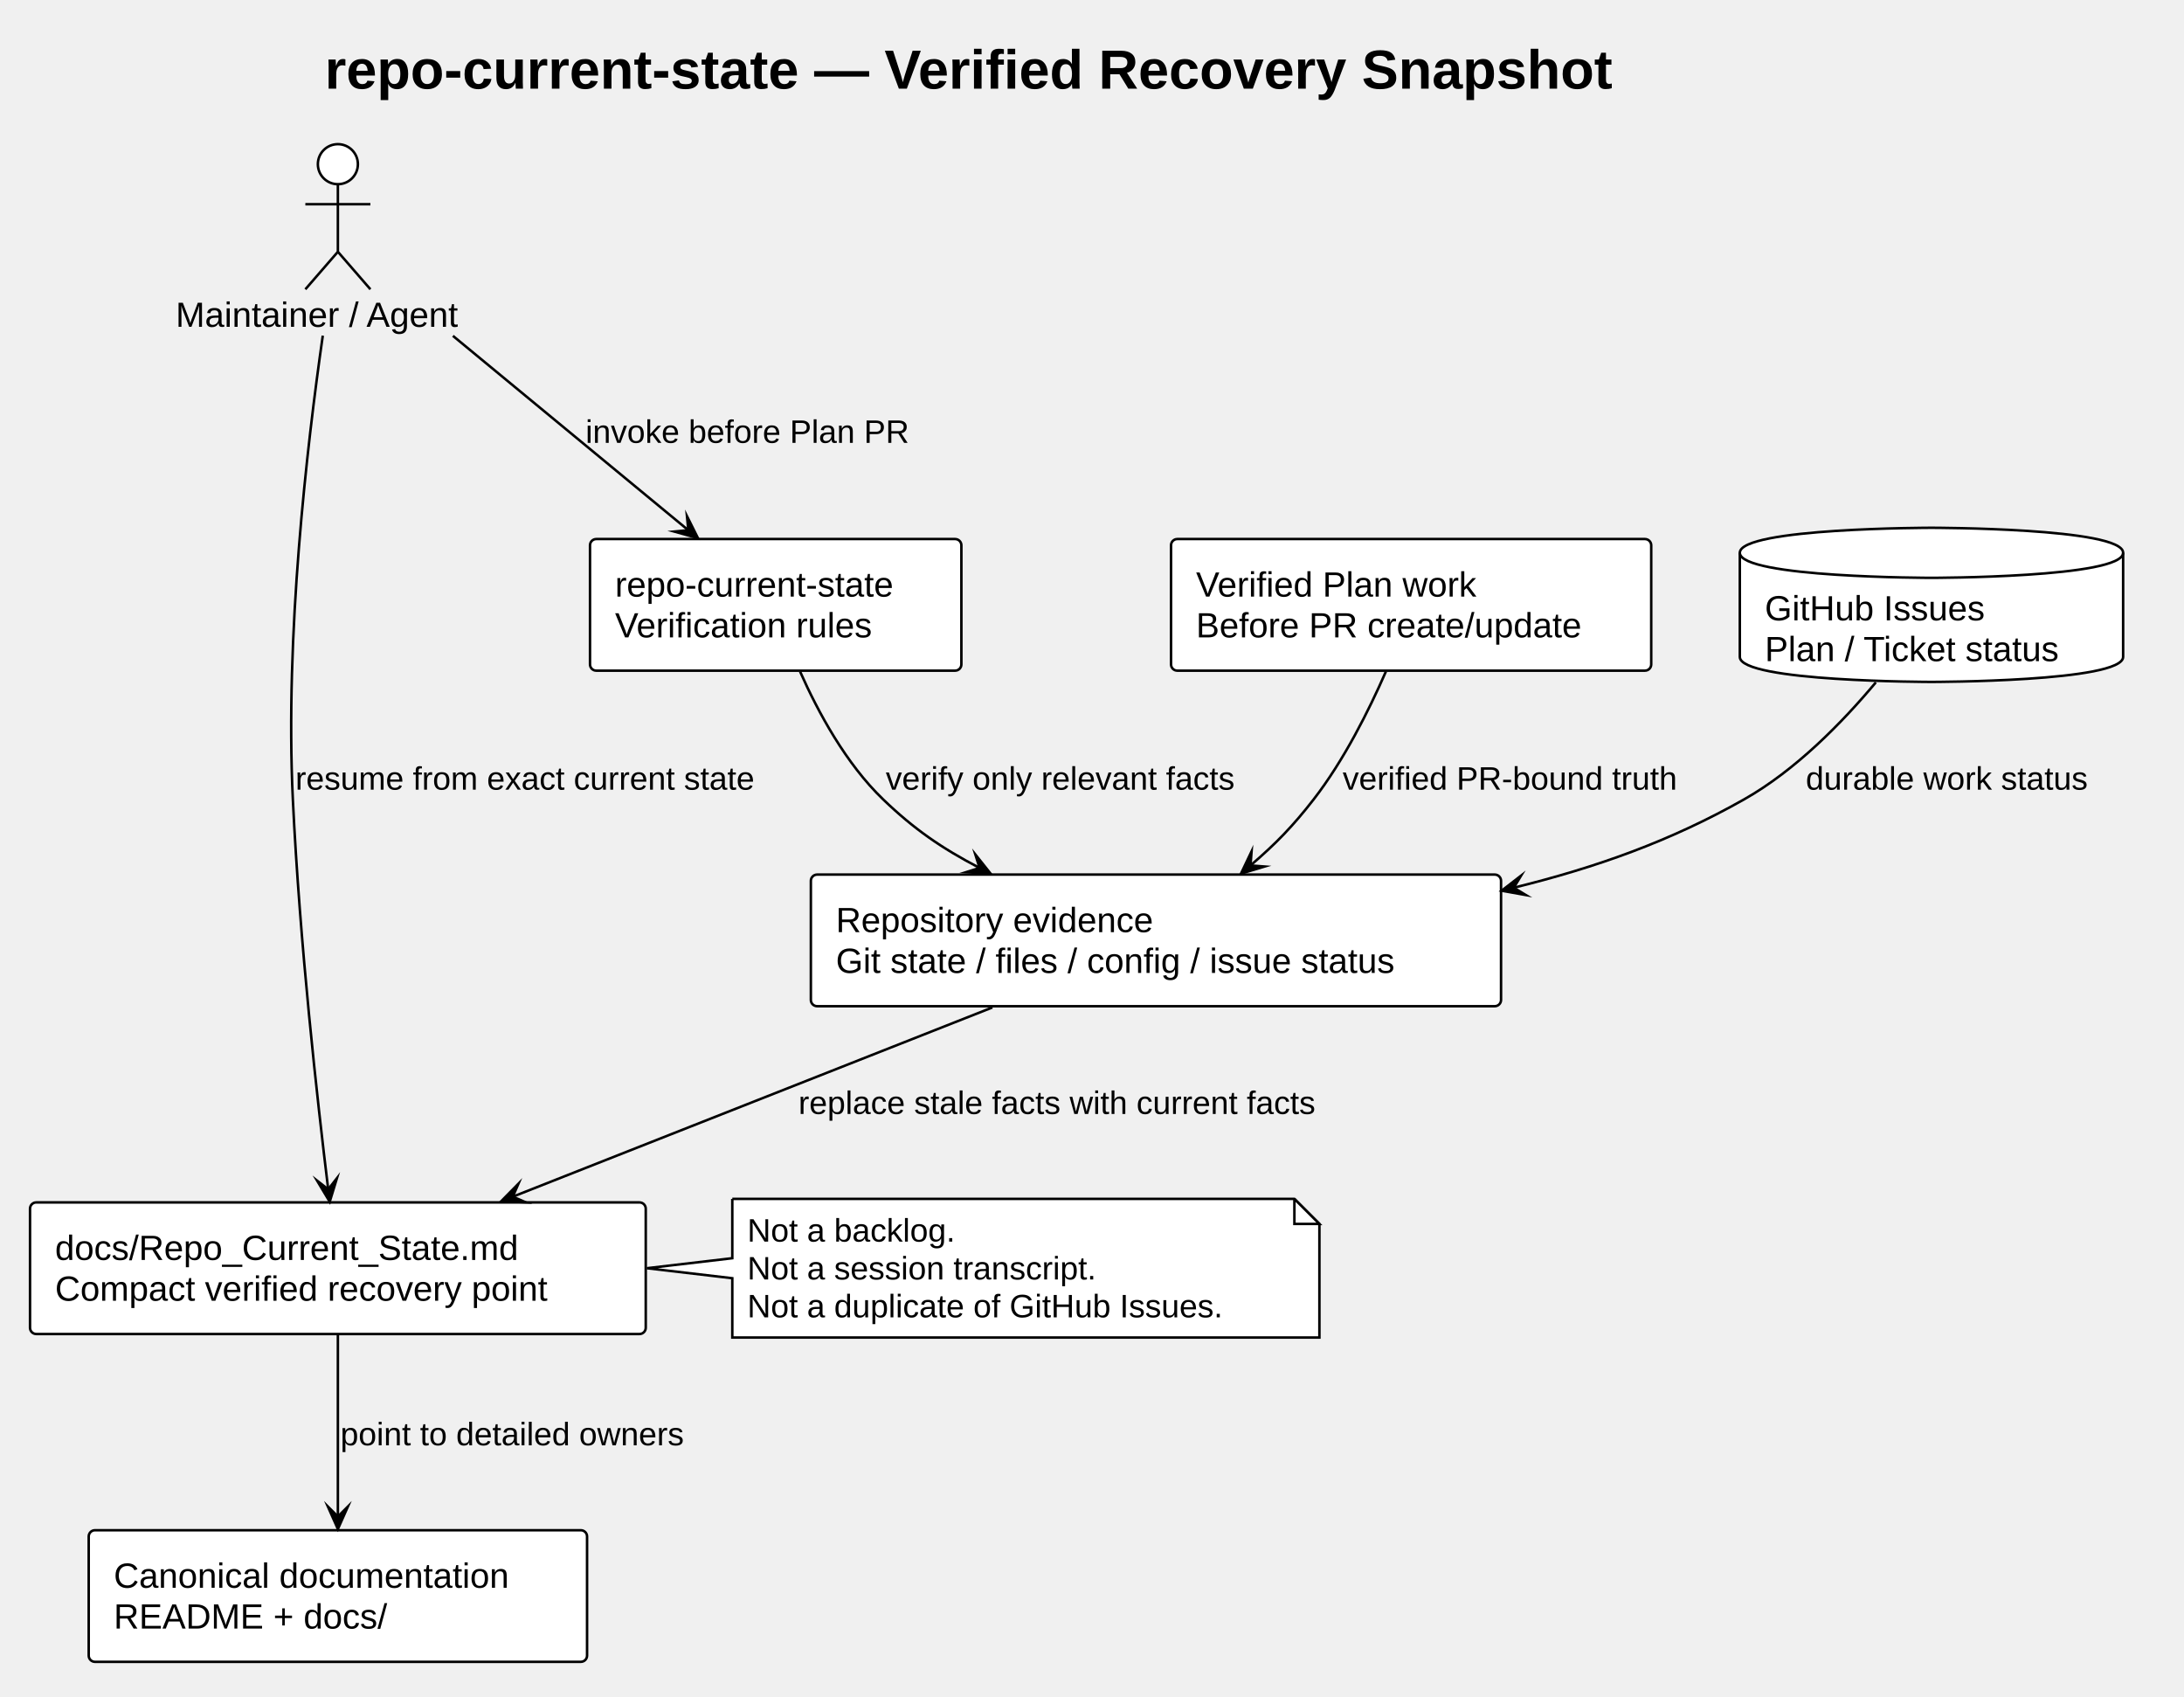
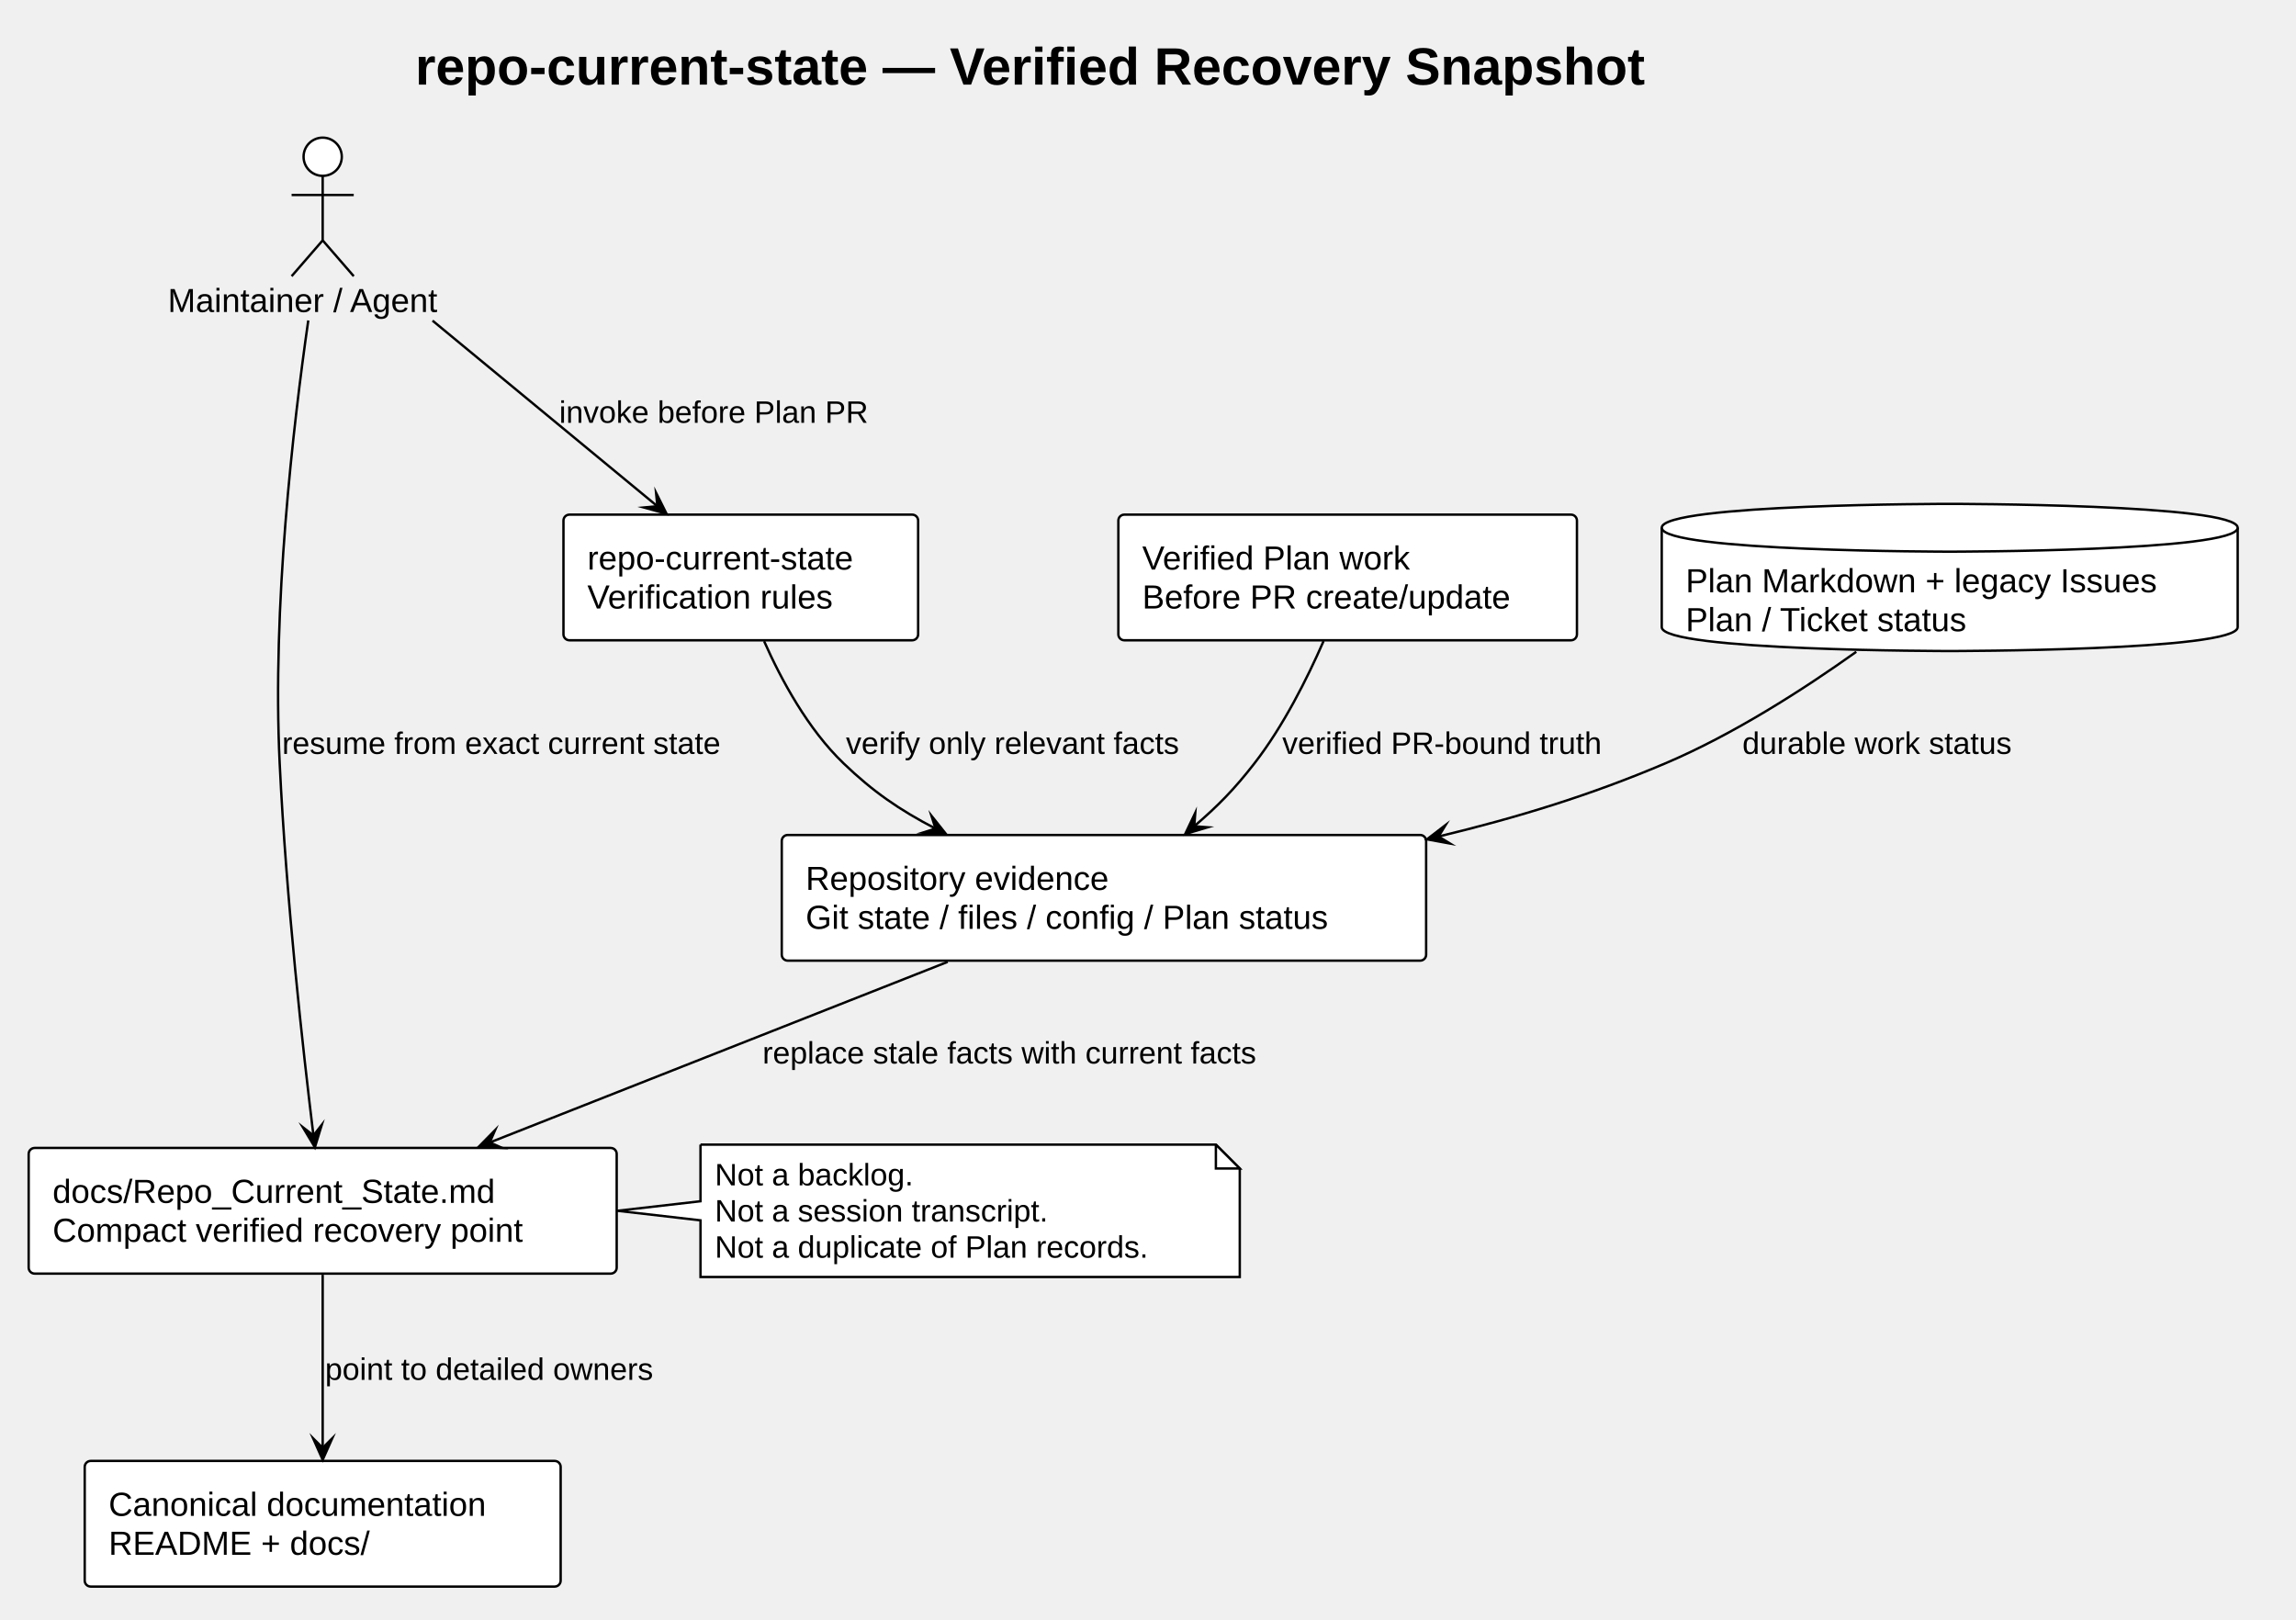
- <svg xmlns="http://www.w3.org/2000/svg" contentStyleType="text/css" data-diagram-type="DESCRIPTION" height="678px" preserveAspectRatio="none" style="width:873px;height:678px;background:#FFFFFF;" version="1.1" viewBox="0 0 873 678" width="873px" zoomAndPan="magnify">
+ <svg xmlns="http://www.w3.org/2000/svg" version="1.1" data-diagram-type="DESCRIPTION" style="width:961px;height:678px;background:#FFFFFF;" width="961px" height="678px" viewBox="0 0 961 678" zoomAndPan="magnify" preserveAspectRatio="none" contentStyleType="text/css">
  <defs />
-   <g>
+   <g font-family="sans-serif" lengthAdjust="spacing">
    <g class="title" data-source-line="6">
-       <text fill="#000000" font-family="Arial" font-size="22" font-weight="700" lengthAdjust="spacing" textLength="612.004" x="129.832" y="35.421">repo-current-state — Verified Recovery Snapshot</text>
+       <text x="173.793" y="35.421" fill="#000" font-size="22" textLength="612.004" font-weight="700" font-family="Arial">repo-current-state — Verified Recovery Snapshot</text>
    </g>
-     <g class="entity" data-qualified-name="maintainer" data-source-line="8" id="ent0001">
-       <ellipse cx="135.059" cy="65.609" fill="#FFFFFF" rx="8" ry="8" style="stroke:#000000;stroke-width:1;" />
-       <path d="M135.059,73.609 L135.059,100.609 M122.059,81.609 L148.059,81.609 M135.059,100.609 L122.059,115.609 M135.059,100.609 L148.059,115.609" fill="none" style="stroke:#000000;stroke-width:1;" />
-       <text fill="#000000" font-family="Arial" font-size="14" lengthAdjust="spacing" textLength="129.678" x="70.22" y="130.605">Maintainer / Agent</text>
+     <g class="entity" data-qualified-name="maintainer" id="ent0001" data-source-line="8">
+       <ellipse cx="135.059" cy="65.609" rx="8" ry="8" fill="#FFF" style="stroke:#000;stroke-width:1;" />
+       <path d="M135.059,73.609 L135.059,100.609 M122.059,81.609 L148.059,81.609 M135.059,100.609 L122.059,115.609 M135.059,100.609 L148.059,115.609" style="stroke:#000;stroke-width:1;" fill="none" />
+       <text x="70.22" y="130.604" fill="#000" font-size="14" textLength="129.678" font-family="Arial">Maintainer / Agent</text>
    </g>
-     <g class="entity" data-qualified-name="delivery" data-source-line="9" id="ent0002">
-       <rect fill="#FFFFFF" height="52.594" rx="2.5" ry="2.5" style="stroke:#000000;stroke-width:1;" width="191.944" x="468.09" y="215.409" />
-       <text fill="#000000" font-family="Arial" font-size="14" lengthAdjust="spacing" textLength="126.718" x="478.09" y="238.405">Verified Plan work</text>
-       <text fill="#000000" font-family="Arial" font-size="14" lengthAdjust="spacing" textLength="171.944" x="478.09" y="254.701">Before PR create/update</text>
+     <g class="entity" data-qualified-name="delivery" id="ent0002" data-source-line="9">
+       <rect x="468.09" y="215.409" width="191.944" height="52.594" fill="#FFF" style="stroke:#000;stroke-width:1;" rx="2.5" ry="2.5" />
+       <text x="478.09" y="238.404" fill="#000" font-size="14" textLength="126.718" font-family="Arial">Verified Plan work</text>
+       <text x="478.09" y="254.701" fill="#000" font-size="14" textLength="171.944" font-family="Arial">Before PR create/update</text>
    </g>
-     <g class="entity" data-qualified-name="evidence" data-source-line="10" id="ent0003">
-       <rect fill="#FFFFFF" height="52.594" rx="2.5" ry="2.5" style="stroke:#000000;stroke-width:1;" width="275.883" x="324.12" y="349.499" />
-       <text fill="#000000" font-family="Arial" font-size="14" lengthAdjust="spacing" textLength="142.994" x="334.12" y="372.495">Repository evidence</text>
-       <text fill="#000000" font-family="Arial" font-size="14" lengthAdjust="spacing" textLength="255.883" x="334.12" y="388.791">Git state / files / config / issue status</text>
+     <g class="entity" data-qualified-name="evidence" id="ent0003" data-source-line="10">
+       <rect x="327.21" y="349.499" width="269.703" height="52.594" fill="#FFF" style="stroke:#000;stroke-width:1;" rx="2.5" ry="2.5" />
+       <text x="337.21" y="372.494" fill="#000" font-size="14" textLength="142.994" font-family="Arial">Repository evidence</text>
+       <text x="337.21" y="388.791" fill="#000" font-size="14" textLength="249.703" font-family="Arial">Git state / files / config / Plan status</text>
    </g>
-     <g class="entity" data-qualified-name="skill" data-source-line="11" id="ent0004">
-       <rect fill="#FFFFFF" height="52.594" rx="2.5" ry="2.5" style="stroke:#000000;stroke-width:1;" width="148.447" x="235.84" y="215.409" />
-       <text fill="#000000" font-family="Arial" font-size="14" lengthAdjust="spacing" textLength="128.447" x="245.84" y="238.405">repo-current-state</text>
-       <text fill="#000000" font-family="Arial" font-size="14" lengthAdjust="spacing" textLength="118.624" x="245.84" y="254.701">Verification rules</text>
+     <g class="entity" data-qualified-name="skill" id="ent0004" data-source-line="11">
+       <rect x="235.84" y="215.409" width="148.447" height="52.594" fill="#FFF" style="stroke:#000;stroke-width:1;" rx="2.5" ry="2.5" />
+       <text x="245.84" y="238.404" fill="#000" font-size="14" textLength="128.447" font-family="Arial">repo-current-state</text>
+       <text x="245.84" y="254.701" fill="#000" font-size="14" textLength="118.624" font-family="Arial">Verification rules</text>
    </g>
-     <g class="entity" data-qualified-name="snapshot" data-source-line="12" id="ent0005">
-       <rect fill="#FFFFFF" height="52.594" rx="2.5" ry="2.5" style="stroke:#000000;stroke-width:1;" width="246.119" x="12" y="480.499" />
-       <text fill="#000000" font-family="Arial" font-size="14" lengthAdjust="spacing" textLength="204.121" x="22" y="503.495">docs/Repo_Current_State.md</text>
-       <text fill="#000000" font-family="Arial" font-size="14" lengthAdjust="spacing" textLength="226.119" x="22" y="519.791">Compact verified recovery point</text>
+     <g class="entity" data-qualified-name="snapshot" id="ent0005" data-source-line="12">
+       <rect x="12" y="480.499" width="246.119" height="52.594" fill="#FFF" style="stroke:#000;stroke-width:1;" rx="2.5" ry="2.5" />
+       <text x="22" y="503.494" fill="#000" font-size="14" textLength="204.121" font-family="Arial">docs/Repo_Current_State.md</text>
+       <text x="22" y="519.791" fill="#000" font-size="14" textLength="226.119" font-family="Arial">Compact verified recovery point</text>
    </g>
-     <g class="entity" data-qualified-name="docs" data-source-line="13" id="ent0006">
-       <rect fill="#FFFFFF" height="52.594" rx="2.5" ry="2.5" style="stroke:#000000;stroke-width:1;" width="199.204" x="35.46" y="611.499" />
-       <text fill="#000000" font-family="Arial" font-size="14" lengthAdjust="spacing" textLength="179.204" x="45.46" y="634.495">Canonical documentation</text>
-       <text fill="#000000" font-family="Arial" font-size="14" lengthAdjust="spacing" textLength="117.647" x="45.46" y="650.791">README + docs/</text>
+     <g class="entity" data-qualified-name="docs" id="ent0006" data-source-line="13">
+       <rect x="35.46" y="611.499" width="199.204" height="52.594" fill="#FFF" style="stroke:#000;stroke-width:1;" rx="2.5" ry="2.5" />
+       <text x="45.46" y="634.494" fill="#000" font-size="14" textLength="179.204" font-family="Arial">Canonical documentation</text>
+       <text x="45.46" y="650.791" fill="#000" font-size="14" textLength="117.646" font-family="Arial">README + docs/</text>
    </g>
-     <g class="entity" data-qualified-name="issues" data-source-line="14" id="ent0007">
-       <path d="M695.45,220.909 C695.45,210.909 772.059,210.909 772.059,210.909 C772.059,210.909 848.669,210.909 848.669,220.909 L848.669,262.503 C848.669,272.503 772.059,272.503 772.059,272.503 C772.059,272.503 695.45,272.503 695.45,262.503 L695.45,220.909" fill="#FFFFFF" style="stroke:#000000;stroke-width:1;" />
-       <path d="M695.45,220.909 C695.45,230.909 772.059,230.909 772.059,230.909 C772.059,230.909 848.669,230.909 848.669,220.909" fill="none" style="stroke:#000000;stroke-width:1;" />
-       <text fill="#000000" font-family="Arial" font-size="14" lengthAdjust="spacing" textLength="96.462" x="705.45" y="247.905">GitHub Issues</text>
-       <text fill="#000000" font-family="Arial" font-size="14" lengthAdjust="spacing" textLength="133.219" x="705.45" y="264.201">Plan / Ticket status</text>
+     <g class="entity" data-qualified-name="records" id="ent0007" data-source-line="14">
+       <path d="M695.53,220.909 C695.53,210.909 816.06,210.909 816.06,210.909 C816.06,210.909 936.591,210.909 936.591,220.909 L936.591,262.503 C936.591,272.503 816.06,272.503 816.06,272.503 C816.06,272.503 695.53,272.503 695.53,262.503 L695.53,220.909" style="stroke:#000;stroke-width:1;" fill="#FFF" />
+       <path d="M695.53,220.909 C695.53,230.909 816.06,230.909 816.06,230.909 C816.06,230.909 936.591,230.909 936.591,220.909" style="stroke:#000;stroke-width:1;" fill="none" />
+       <text x="705.53" y="247.904" fill="#000" font-size="14" textLength="221.061" font-family="Arial">Plan Markdown + legacy Issues</text>
+       <text x="705.53" y="264.201" fill="#000" font-size="14" textLength="133.219" font-family="Arial">Plan / Ticket status</text>
    </g>
-     <g class="entity" data-qualified-name="GMN15" data-source-line="25" id="ent0016">
-       <path d="M292.72,479.099 L292.72,502.799 L258.59,506.799 L292.72,510.799 L292.72,534.498 A0,0 0 0 0 292.72,534.498 L527.401,534.498 A0,0 0 0 0 527.401,534.498 L527.401,489.099 L517.401,479.099 L292.72,479.099 A0,0 0 0 0 292.72,479.099" fill="#FFFFFF" style="stroke:#000000;stroke-width:1;" />
-       <path d="M517.401,479.099 L517.401,489.099 L527.401,489.099 L517.401,479.099" fill="#FFFFFF" style="stroke:#000000;stroke-width:1;" />
-       <text fill="#000000" font-family="Arial" font-size="13" lengthAdjust="spacing" textLength="93.85" x="298.72" y="496.166">Not a backlog.</text>
-       <text fill="#000000" font-family="Arial" font-size="13" lengthAdjust="spacing" textLength="158.266" x="298.72" y="511.299">Not a session transcript.</text>
-       <text fill="#000000" font-family="Arial" font-size="13" lengthAdjust="spacing" textLength="213.681" x="298.72" y="526.432">Not a duplicate of GitHub Issues.</text>
+     <g class="entity" data-qualified-name="GMN15" id="ent0016" data-source-line="25">
+       <path d="M293.2,479.099 L293.2,502.799 L258.39,506.799 L293.2,510.799 L293.2,534.498 A0,0 0 0 0 293.2,534.498 L518.912,534.498 A0,0 0 0 0 518.912,534.498 L518.912,489.099 L508.912,479.099 L293.2,479.099 A0,0 0 0 0 293.2,479.099" style="stroke:#000;stroke-width:1;" fill="#FFF" />
+       <path d="M508.912,479.099 L508.912,489.099 L518.912,489.099 L508.912,479.099" style="stroke:#000;stroke-width:1;" fill="#FFF" />
+       <text x="299.2" y="496.166" fill="#000" font-size="13" textLength="93.85" font-family="Arial">Not a backlog.</text>
+       <text x="299.2" y="511.299" fill="#000" font-size="13" textLength="158.266" font-family="Arial">Not a session transcript.</text>
+       <text x="299.2" y="526.432" fill="#000" font-size="13" textLength="204.712" font-family="Arial">Not a duplicate of Plan records.</text>
    </g>
-     <g class="link" data-entity-1="ent0001" data-entity-2="ent0004" data-link-type="dependency" data-source-line="16" id="lnk8">
-       <path d="M181.04,134.209 C211.93,159.709 247.944,189.437 275.134,211.877" fill="none" id="maintainer-to-skill" style="stroke:#000000;stroke-width:1;" />
-       <polygon fill="#000000" points="278.99,215.059,274.595,206.246,275.134,211.877,269.503,212.416,278.99,215.059" style="stroke:#000000;stroke-width:1;stroke-linejoin:miter;stroke-miterlimit:10;" />
-       <text fill="#000000" font-family="Arial" font-size="13" lengthAdjust="spacing" textLength="142.073" x="234.04" y="176.976">invoke before Plan PR</text>
+     <g class="link" data-entity-1="ent0001" data-entity-2="ent0004" id="lnk8" data-source-line="16" data-link-type="dependency">
+       <path d="M181.04,134.209 C211.93,159.709 247.944,189.437 275.134,211.877" style="stroke:#000;stroke-width:1;" fill="none" id="maintainer-to-skill" />
+       <polygon points="278.99,215.059,274.595,206.246,275.134,211.877,269.503,212.416,278.99,215.059" fill="#000" style="stroke:#000;stroke-width:1;stroke-linejoin:miter;stroke-miterlimit:10;" />
+       <text x="234.04" y="176.976" fill="#000" font-size="13" textLength="142.073" font-family="Arial">invoke before Plan PR</text>
    </g>
-     <g class="link" data-entity-1="ent0002" data-entity-2="ent0003" data-link-type="dependency" data-source-line="17" id="lnk9">
-       <path d="M553.99,268.329 C547.15,283.979 537.16,303.909 525.06,319.499 C516.76,330.189 509.975,337.164 499.855,345.844" fill="none" id="delivery-to-evidence" style="stroke:#000000;stroke-width:1;" />
-       <polygon fill="#000000" points="496.06,349.099,505.496,346.276,499.855,345.844,500.287,340.204,496.06,349.099" style="stroke:#000000;stroke-width:1;stroke-linejoin:miter;stroke-miterlimit:10;" />
-       <text fill="#000000" font-family="Arial" font-size="13" lengthAdjust="spacing" textLength="151.868" x="536.69" y="315.566">verified PR-bound truth</text>
+     <g class="link" data-entity-1="ent0002" data-entity-2="ent0003" id="lnk9" data-source-line="17" data-link-type="dependency">
+       <path d="M553.99,268.329 C547.15,283.979 537.16,303.909 525.06,319.499 C516.76,330.189 509.975,337.164 499.855,345.844" style="stroke:#000;stroke-width:1;" fill="none" id="delivery-to-evidence" />
+       <polygon points="496.06,349.099,505.496,346.276,499.855,345.844,500.287,340.204,496.06,349.099" fill="#000" style="stroke:#000;stroke-width:1;stroke-linejoin:miter;stroke-miterlimit:10;" />
+       <text x="536.69" y="315.566" fill="#000" font-size="13" textLength="151.868" font-family="Arial">verified PR-bound truth</text>
    </g>
-     <g class="link" data-entity-1="ent0007" data-entity-2="ent0003" data-link-type="dependency" data-source-line="18" id="lnk10">
-       <path d="M749.82,272.689 C736.29,288.869 717.67,307.859 697.06,319.499 C667.59,336.149 638.185,346.605 605.095,354.745" fill="none" id="issues-to-evidence" style="stroke:#000000;stroke-width:1;" />
-       <polygon fill="#000000" points="600.24,355.939,609.935,357.674,605.095,354.745,608.024,349.905,600.24,355.939" style="stroke:#000000;stroke-width:1;stroke-linejoin:miter;stroke-miterlimit:10;" />
-       <text fill="#000000" font-family="Arial" font-size="13" lengthAdjust="spacing" textLength="129.333" x="721.81" y="315.566">durable work status</text>
+     <g class="link" data-entity-1="ent0007" data-entity-2="ent0003" id="lnk10" data-source-line="18" data-link-type="dependency">
+       <path d="M776.95,272.819 C754.61,288.739 725.46,307.429 697.06,319.499 C665.72,332.829 635.461,342.097 602.121,350.137" style="stroke:#000;stroke-width:1;" fill="none" id="records-to-evidence" />
+       <polygon points="597.26,351.309,606.947,353.088,602.121,350.137,605.071,345.311,597.26,351.309" fill="#000" style="stroke:#000;stroke-width:1;stroke-linejoin:miter;stroke-miterlimit:10;" />
+       <text x="729.27" y="315.566" fill="#000" font-size="13" textLength="129.333" font-family="Arial">durable work status</text>
    </g>
-     <g class="link" data-entity-1="ent0004" data-entity-2="ent0003" data-link-type="dependency" data-source-line="19" id="lnk11">
-       <path d="M319.82,268.379 C327.03,284.639 338.18,305.219 353.06,319.499 C365.38,331.329 376.297,338.877 391.557,346.837" fill="none" id="skill-to-evidence" style="stroke:#000000;stroke-width:1;" />
-       <polygon fill="#000000" points="395.99,349.149,389.86,341.44,391.557,346.837,386.16,348.534,395.99,349.149" style="stroke:#000000;stroke-width:1;stroke-linejoin:miter;stroke-miterlimit:10;" />
-       <text fill="#000000" font-family="Arial" font-size="13" lengthAdjust="spacing" textLength="162.322" x="354.06" y="315.566">verify only relevant facts</text>
+     <g class="link" data-entity-1="ent0004" data-entity-2="ent0003" id="lnk11" data-source-line="19" data-link-type="dependency">
+       <path d="M319.82,268.379 C327.03,284.639 338.18,305.219 353.06,319.499 C365.38,331.329 376.297,338.877 391.557,346.837" style="stroke:#000;stroke-width:1;" fill="none" id="skill-to-evidence" />
+       <polygon points="395.99,349.149,389.86,341.44,391.557,346.837,386.16,348.534,395.99,349.149" fill="#000" style="stroke:#000;stroke-width:1;stroke-linejoin:miter;stroke-miterlimit:10;" />
+       <text x="354.06" y="315.566" fill="#000" font-size="13" textLength="162.322" font-family="Arial">verify only relevant facts</text>
    </g>
-     <g class="link" data-entity-1="ent0003" data-entity-2="ent0005" data-link-type="dependency" data-source-line="20" id="lnk12">
-       <path d="M396.67,402.599 C339.64,425.089 261.981,455.724 204.981,478.214" fill="none" id="evidence-to-snapshot" style="stroke:#000000;stroke-width:1;" />
-       <polygon fill="#000000" points="200.33,480.049,210.17,480.467,204.981,478.214,207.234,473.025,200.33,480.049" style="stroke:#000000;stroke-width:1;stroke-linejoin:miter;stroke-miterlimit:10;" />
-       <text fill="#000000" font-family="Arial" font-size="13" lengthAdjust="spacing" textLength="238.539" x="319.14" y="445.166">replace stale facts with current facts</text>
+     <g class="link" data-entity-1="ent0003" data-entity-2="ent0005" id="lnk12" data-source-line="20" data-link-type="dependency">
+       <path d="M396.67,402.599 C339.64,425.089 261.981,455.724 204.981,478.214" style="stroke:#000;stroke-width:1;" fill="none" id="evidence-to-snapshot" />
+       <polygon points="200.33,480.049,210.17,480.467,204.981,478.214,207.234,473.025,200.33,480.049" fill="#000" style="stroke:#000;stroke-width:1;stroke-linejoin:miter;stroke-miterlimit:10;" />
+       <text x="319.14" y="445.166" fill="#000" font-size="13" textLength="238.539" font-family="Arial">replace stale facts with current facts</text>
    </g>
-     <g class="link" data-entity-1="ent0005" data-entity-2="ent0006" data-link-type="dependency" data-source-line="21" id="lnk13">
-       <path d="M135.06,533.589 C135.06,556.089 135.06,583.559 135.06,606.039" fill="none" id="snapshot-to-docs" style="stroke:#000000;stroke-width:1;" />
-       <polygon fill="#000000" points="135.06,611.039,139.06,602.039,135.06,606.039,131.06,602.039,135.06,611.039" style="stroke:#000000;stroke-width:1;stroke-linejoin:miter;stroke-miterlimit:10;" />
-       <text fill="#000000" font-family="Arial" font-size="13" lengthAdjust="spacing" textLength="158.33" x="136.06" y="577.566">point to detailed owners</text>
+     <g class="link" data-entity-1="ent0005" data-entity-2="ent0006" id="lnk13" data-source-line="21" data-link-type="dependency">
+       <path d="M135.06,533.589 C135.06,556.089 135.06,583.559 135.06,606.039" style="stroke:#000;stroke-width:1;" fill="none" id="snapshot-to-docs" />
+       <polygon points="135.06,611.039,139.06,602.039,135.06,606.039,131.06,602.039,135.06,611.039" fill="#000" style="stroke:#000;stroke-width:1;stroke-linejoin:miter;stroke-miterlimit:10;" />
+       <text x="136.06" y="577.566" fill="#000" font-size="13" textLength="158.33" font-family="Arial">point to detailed owners</text>
    </g>
-     <g class="link" data-entity-1="ent0001" data-entity-2="ent0005" data-link-type="dependency" data-source-line="22" id="lnk14">
-       <path d="M129.03,134.129 C122.65,178.499 113.91,254.259 117.06,319.499 C119.84,377.109 126.814,439.426 131.194,475.276" fill="none" id="maintainer-to-snapshot" style="stroke:#000000;stroke-width:1;" />
-       <polygon fill="#000000" points="131.8,480.239,134.679,470.821,131.194,475.276,126.738,471.791,131.8,480.239" style="stroke:#000000;stroke-width:1;stroke-linejoin:miter;stroke-miterlimit:10;" />
-       <text fill="#000000" font-family="Arial" font-size="13" lengthAdjust="spacing" textLength="212.329" x="118.06" y="315.566">resume from exact current state</text>
+     <g class="link" data-entity-1="ent0001" data-entity-2="ent0005" id="lnk14" data-source-line="22" data-link-type="dependency">
+       <path d="M129.03,134.129 C122.65,178.499 113.91,254.259 117.06,319.499 C119.84,377.109 126.814,439.426 131.194,475.276" style="stroke:#000;stroke-width:1;" fill="none" id="maintainer-to-snapshot" />
+       <polygon points="131.8,480.239,134.679,470.821,131.194,475.276,126.738,471.791,131.8,480.239" fill="#000" style="stroke:#000;stroke-width:1;stroke-linejoin:miter;stroke-miterlimit:10;" />
+       <text x="118.06" y="315.566" fill="#000" font-size="13" textLength="212.329" font-family="Arial">resume from exact current state</text>
    </g>
  </g>
</svg>
